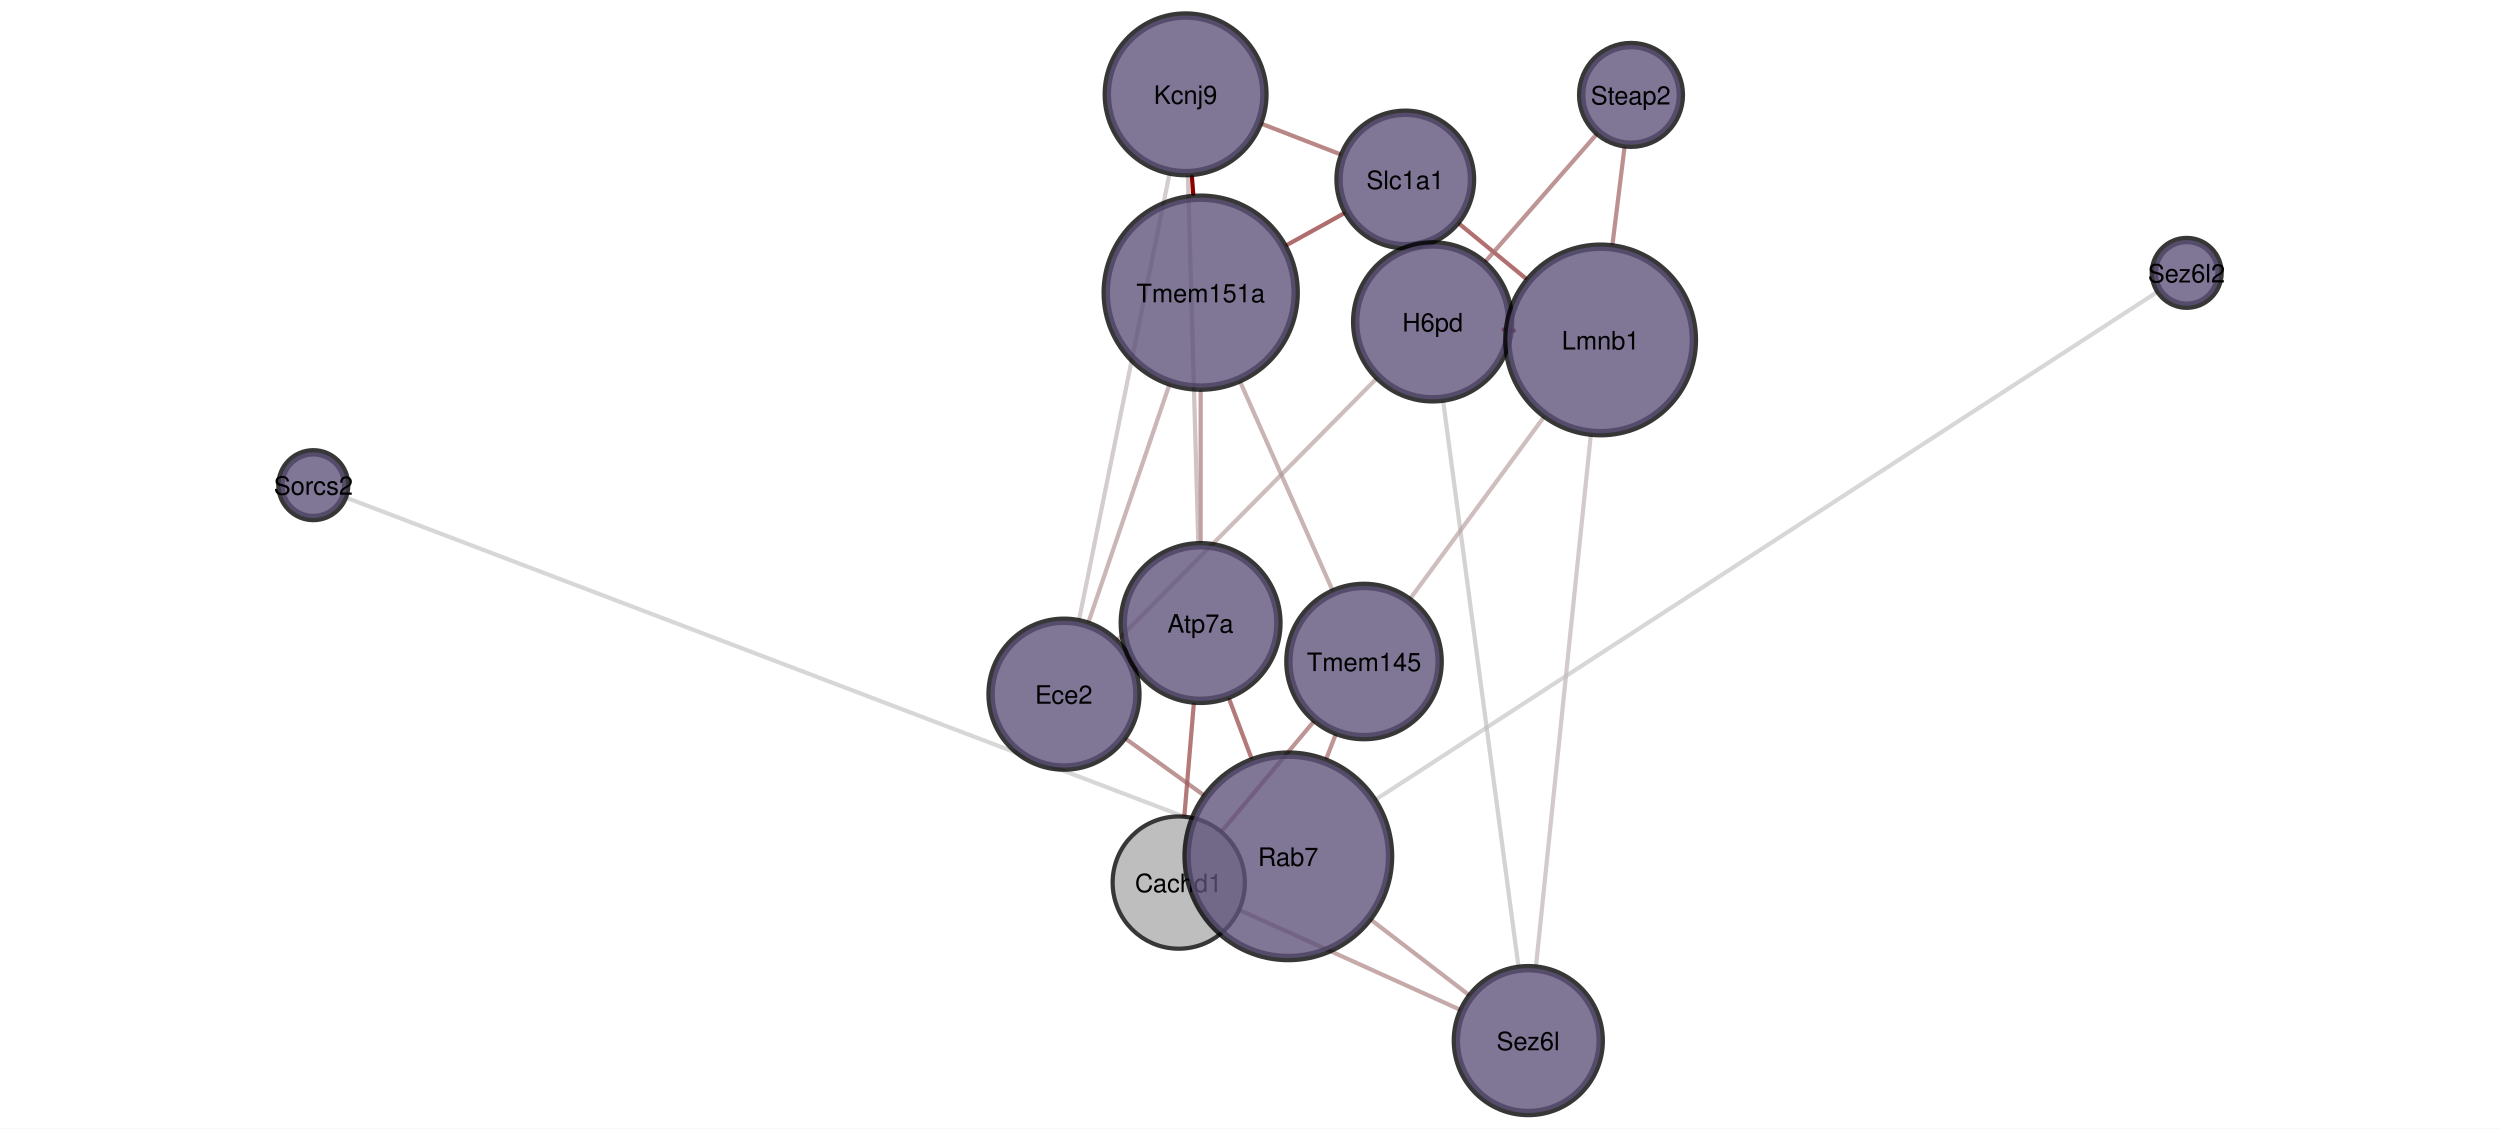
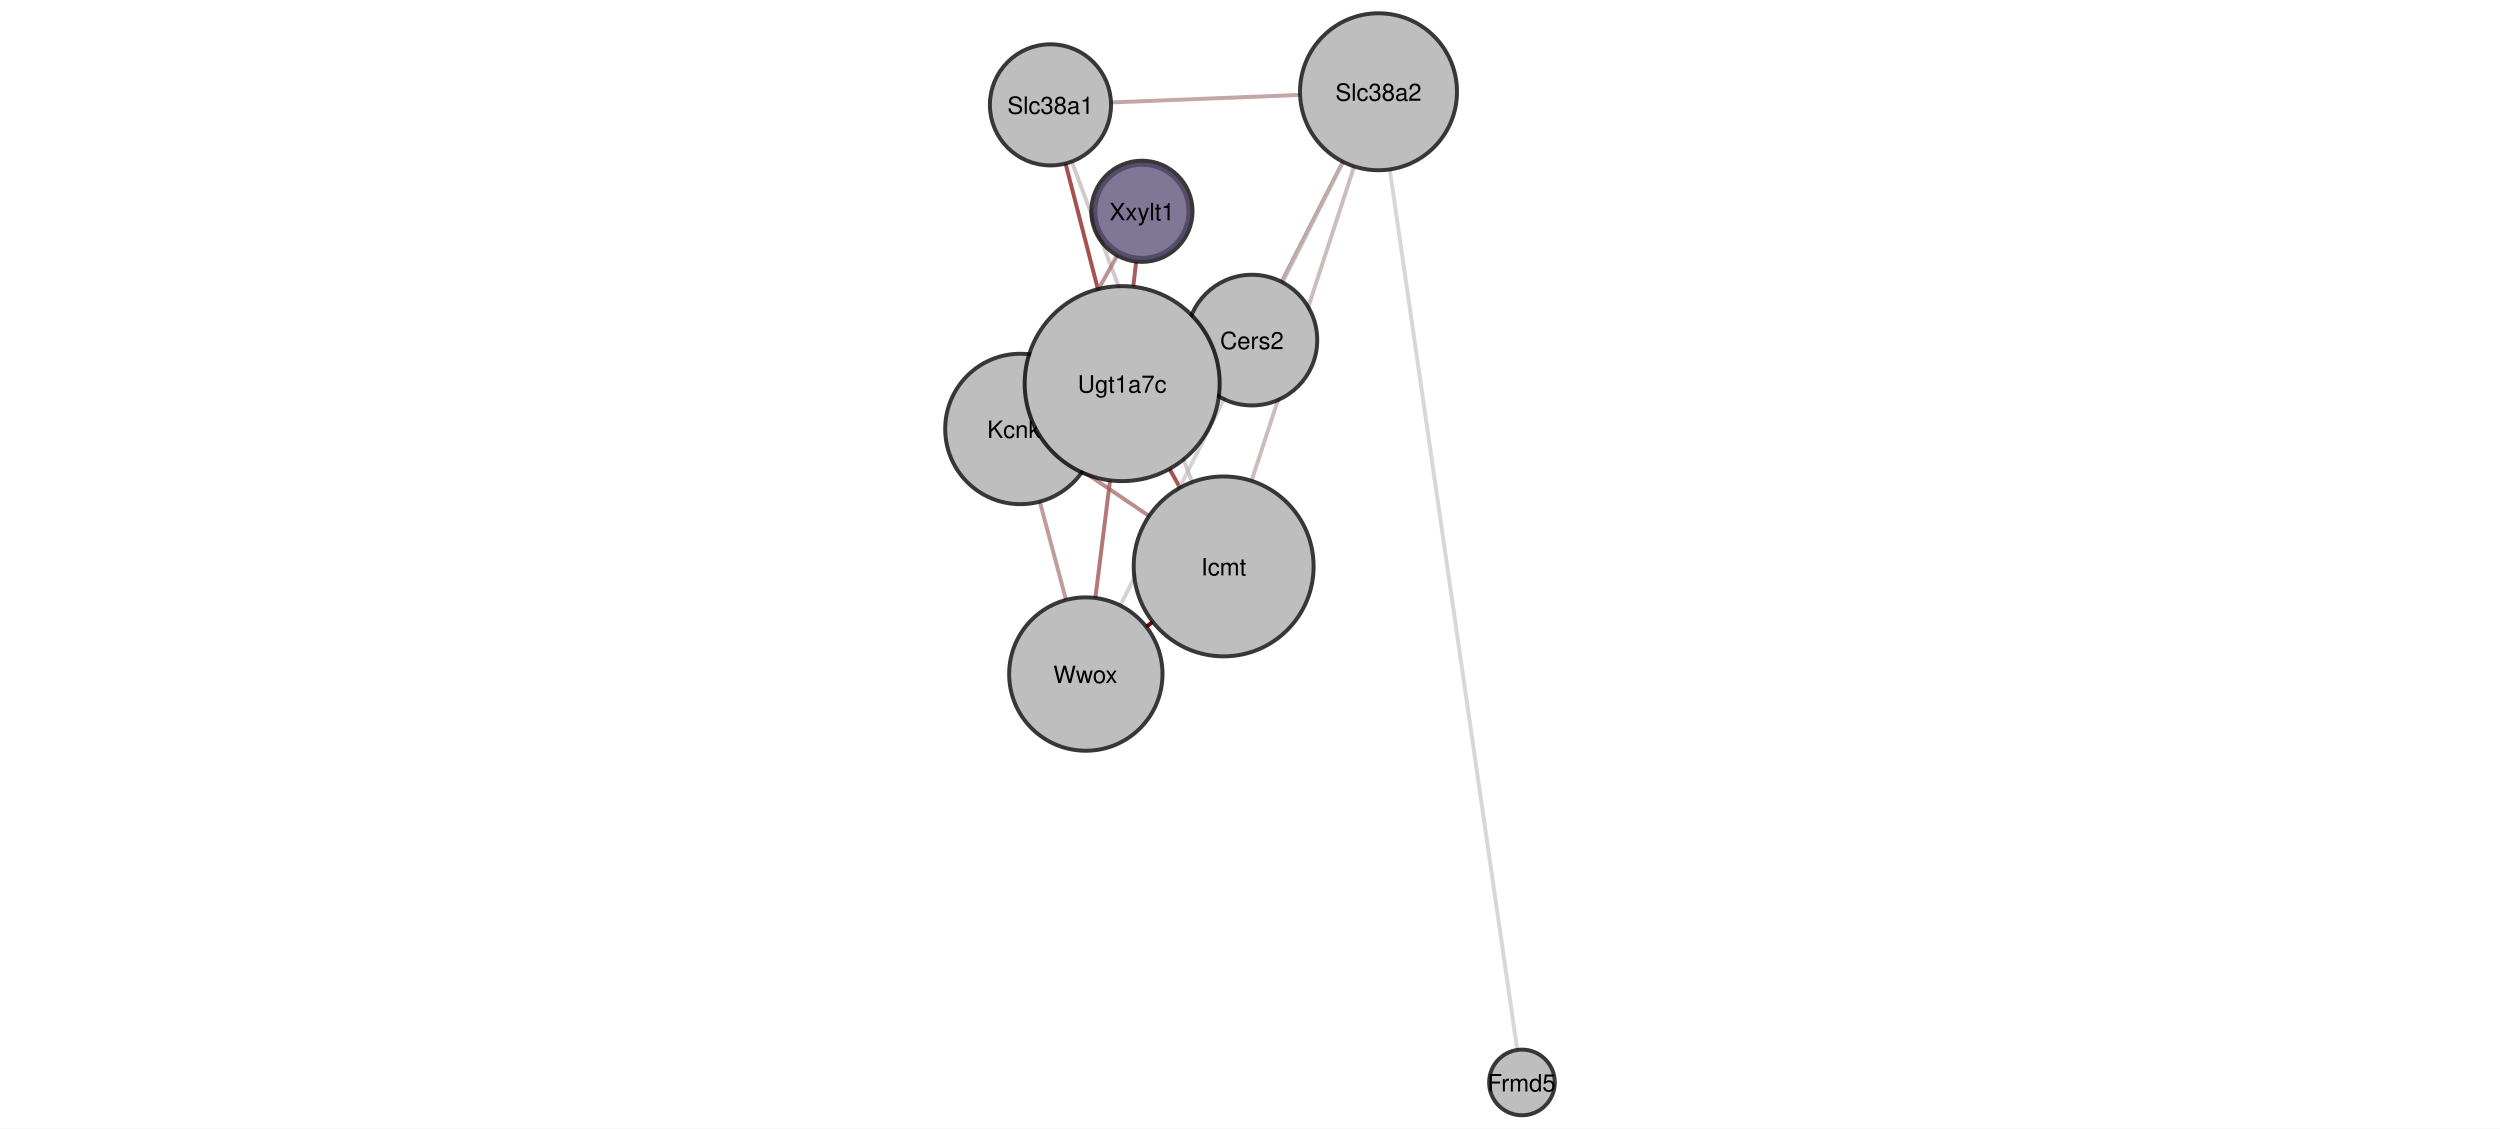
<svg xmlns="http://www.w3.org/2000/svg" version="1.1" baseProfile="full" x="0px" y="0px" width="1513px" height="683px" viewBox="0 0 1513 683">
  <g stroke-linejoin="miter" stroke-dashoffset="0" stroke-dasharray="none" stroke-width="1" stroke-miterlimit="10" stroke-linecap="square">
    <g fill-opacity="1" fill-rule="nonzero" stroke="none" fill="#ffffff">
      <path d="M 0 0 L 1513 0 L 1513 683 L 0 683 L 0 0 z" />
    </g>
-     <g transform="matrix(1.282605, 0, 0, 1.282605, 803.1827, 295.6596)">
-       <g stroke-linejoin="round" stroke-width="2" stroke-linecap="round" fill="none" stroke-opacity="0.608" stroke="#bebdbd">
-         <path d="M -462.009 4.644 L -65.034 155.761" />
-       </g>
-     </g>
-     <g transform="matrix(1.282605, 0, 0, 1.282605, 803.1827, 295.6596)">
-       <g stroke-linejoin="round" stroke-width="2" stroke-linecap="round" fill="none" stroke-opacity="0.788" stroke="#a76767">
-         <path d="M 5.65 -157.931 L -30.241 -171.841" />
-       </g>
-     </g>
-     <g transform="matrix(1.282605, 0, 0, 1.282605, 803.1827, 295.6596)">
-       <g stroke-linejoin="round" stroke-width="2" stroke-linecap="round" fill="none" stroke-opacity="0.831" stroke="#a15252">
-         <path d="M 62.747 -124.576 L 93.497 -99.318" />
-       </g>
-     </g>
-     <g transform="matrix(1.282605, 0, 0, 1.282605, 803.1827, 295.6596)">
-       <g stroke-linejoin="round" stroke-width="2" stroke-linecap="round" fill="none" stroke-opacity="0.835" stroke="#a15050">
-         <path d="M -18.699 -115.085 L 7.573 -129.62" />
-       </g>
-     </g>
-     <g transform="matrix(1.282605, 0, 0, 1.282605, 803.1827, 295.6596)">
-       <g stroke-linejoin="round" stroke-width="2" stroke-linecap="round" fill="none" stroke-opacity="0.761" stroke="#aa7373">
-         <path d="M 75.147 -107.658 L 126.59 -166.516" />
-       </g>
-     </g>
-     <g transform="matrix(1.282605, 0, 0, 1.282605, 803.1827, 295.6596)">
-       <g stroke-linejoin="round" stroke-width="2" stroke-linecap="round" fill="none" stroke-opacity="0.624" stroke="#bcb6b6">
-         <path d="M 54.867 -40.426 L 90.151 224.632" />
-       </g>
-     </g>
-     <g transform="matrix(1.282605, 0, 0, 1.282605, 803.1827, 295.6596)">
-       <g stroke-linejoin="round" stroke-width="2" stroke-linecap="round" fill="none" stroke-opacity="0.941" stroke="#931d1d">
-         <path d="M 88.106 -74.516 L 83.304 -75.032" />
-       </g>
-     </g>
-     <g transform="matrix(1.282605, 0, 0, 1.282605, 803.1827, 295.6596)">
-       <g stroke-linejoin="round" stroke-width="2" stroke-linecap="round" fill="none" stroke-opacity="0.675" stroke="#b59d9d">
-         <path d="M 22.658 -51.246 L -98.385 70.988" />
-       </g>
-     </g>
-     <g transform="matrix(1.282605, 0, 0, 1.282605, 803.1827, 295.6596)">
-       <g stroke-linejoin="round" stroke-width="2" stroke-linecap="round" fill="none" stroke-opacity="0.773" stroke="#a96f6f">
-         <path d="M 140.246 -160.404 L 134.709 -115.772" />
-       </g>
-     </g>
-     <g transform="matrix(1.282605, 0, 0, 1.282605, 803.1827, 295.6596)">
-       <g stroke-linejoin="round" stroke-width="2" stroke-linecap="round" fill="none" stroke-opacity="0.675" stroke="#b69e9e">
-         <path d="M 39.739 51.266 L 101.782 -33.06" />
-       </g>
-     </g>
-     <g transform="matrix(1.282605, 0, 0, 1.282605, 803.1827, 295.6596)">
-       <g stroke-linejoin="round" stroke-width="2" stroke-linecap="round" fill="none" stroke-opacity="0.643" stroke="#baaeae">
-         <path d="M 98.639 224.507 L 124.323 -24.354" />
-       </g>
-     </g>
-     <g transform="matrix(1.282605, 0, 0, 1.282605, 803.1827, 295.6596)">
+     <g transform="matrix(1.204102, 0, 0, 1.204102, 726.0262, 261.1444)">
+       <g stroke-linejoin="round" stroke-width="2" stroke-linecap="round" fill="none" stroke-opacity="1" stroke="#8b0000">
+         <path d="M -24.347 96.25 L -26.047 97.578" />
+       </g>
+     </g>
+     <g transform="matrix(1.204102, 0, 0, 1.204102, 726.0262, 261.1444)">
+       <g stroke-linejoin="round" stroke-width="2" stroke-linecap="round" fill="none" stroke-opacity="0.643" stroke="#b9adad">
+         <path d="M -4.163 24.544 L -63.934 -134.739" />
+       </g>
+     </g>
+     <g transform="matrix(1.204102, 0, 0, 1.204102, 726.0262, 261.1444)">
+       <g stroke-linejoin="round" stroke-width="2" stroke-linecap="round" fill="none" stroke-opacity="0.678" stroke="#b59c9c">
+         <path d="M 26.403 23.877 L 77.354 -132.31" />
+       </g>
+     </g>
+     <g transform="matrix(1.204102, 0, 0, 1.204102, 726.0262, 261.1444)">
+       <g stroke-linejoin="round" stroke-width="2" stroke-linecap="round" fill="none" stroke-opacity="0.878" stroke="#9b3b3b">
+         <path d="M -10.359 27.408 L -14.666 19.651" />
+       </g>
+     </g>
+     <g transform="matrix(1.204102, 0, 0, 1.204102, 726.0262, 261.1444)">
+       <g stroke-linejoin="round" stroke-width="2" stroke-linecap="round" fill="none" stroke-opacity="0.776" stroke="#a86c6c">
+         <path d="M -26.207 41.923 L -57.954 20.454" />
+       </g>
+     </g>
+     <g transform="matrix(1.204102, 0, 0, 1.204102, 726.0262, 261.1444)">
+       <g stroke-linejoin="round" stroke-width="2" stroke-linecap="round" fill="none" stroke-opacity="0.749" stroke="#ac7979">
+         <path d="M 41.629 -76.085 L 71.527 -134.728" />
+       </g>
+     </g>
+     <g transform="matrix(1.204102, 0, 0, 1.204102, 726.0262, 261.1444)">
+       <g stroke-linejoin="round" stroke-width="2" stroke-linecap="round" fill="none" stroke-opacity="0.925" stroke="#952424">
+         <path d="M -5.818 -35.176 L 8.466 -39.969" />
+       </g>
+     </g>
+     <g transform="matrix(1.204102, 0, 0, 1.204102, 726.0262, 261.1444)">
+       <g stroke-linejoin="round" stroke-width="2" stroke-linecap="round" fill="none" stroke-opacity="0.82" stroke="#a25757">
+         <path d="M -5.329 -33.814 L -53.872 -15.181" />
+       </g>
+     </g>
+     <g transform="matrix(1.204102, 0, 0, 1.204102, 726.0262, 261.1444)">
+       <g stroke-linejoin="round" stroke-width="2" stroke-linecap="round" fill="none" stroke-opacity="0.725" stroke="#af8585">
+         <path d="M -43.565 -165.43 L 49.484 -169.147" />
+       </g>
+     </g>
+     <g transform="matrix(1.204102, 0, 0, 1.204102, 726.0262, 261.1444)">
+       <g stroke-linejoin="round" stroke-width="2" stroke-linecap="round" fill="none" stroke-opacity="0.882" stroke="#9a3939">
+         <path d="M -67.147 -133.726 L -51.393 -72.487" />
+       </g>
+     </g>
+     <g transform="matrix(1.204102, 0, 0, 1.204102, 726.0262, 261.1444)">
+       <g stroke-linejoin="round" stroke-width="2" stroke-linecap="round" fill="none" stroke-opacity="0.769" stroke="#a97171">
+         <path d="M -41.902 -87.602 L -71.181 -35.153" />
+       </g>
+     </g>
+     <g transform="matrix(1.204102, 0, 0, 1.204102, 726.0262, 261.1444)">
+       <g stroke-linejoin="round" stroke-width="2" stroke-linecap="round" fill="none" stroke-opacity="0.863" stroke="#9d4242">
+         <path d="M -33.249 -73.739 L -32.025 -84.421" />
+       </g>
+     </g>
+     <g transform="matrix(1.204102, 0, 0, 1.204102, 726.0262, 261.1444)">
+       <g stroke-linejoin="round" stroke-width="2" stroke-linecap="round" fill="none" stroke-opacity="0.624" stroke="#bcb7b7">
+         <path d="M -39.452 86.588 L 71.734 -134.624" />
+       </g>
+     </g>
+     <g transform="matrix(1.204102, 0, 0, 1.204102, 726.0262, 261.1444)">
+       <g stroke-linejoin="round" stroke-width="2" stroke-linecap="round" fill="none" stroke-opacity="0.816" stroke="#a35858">
+         <path d="M -52.297 82.683 L -45.146 25.549" />
+       </g>
+     </g>
+     <g transform="matrix(1.204102, 0, 0, 1.204102, 726.0262, 261.1444)">
+       <g stroke-linejoin="round" stroke-width="2" stroke-linecap="round" fill="none" stroke-opacity="0.745" stroke="#ac7b7b">
+         <path d="M -67.404 83.714 L -80.086 36.205" />
+       </g>
+     </g>
+     <g transform="matrix(1.204102, 0, 0, 1.204102, 726.0262, 261.1444)">
      <g stroke-linejoin="round" stroke-width="2" stroke-linecap="round" fill="none" stroke-opacity="0.608" stroke="#bebebe">
-         <path d="M 390.912 -92.234 L 23.627 146.315" />
-       </g>
-     </g>
-     <g transform="matrix(1.282605, 0, 0, 1.282605, 803.1827, 295.6596)">
-       <g stroke-linejoin="round" stroke-width="2" stroke-linecap="round" fill="none" stroke-opacity="0.737" stroke="#ad7f7f">
-         <path d="M -59.674 -45.61 L -59.694 24.753" />
-       </g>
-     </g>
-     <g transform="matrix(1.282605, 0, 0, 1.282605, 803.1827, 295.6596)">
-       <g stroke-linejoin="round" stroke-width="2" stroke-linecap="round" fill="none" stroke-opacity="1" stroke="#8b0000">
-         <path d="M -63.212 -139.1 L -63.807 -146.928" />
-       </g>
-     </g>
-     <g transform="matrix(1.282605, 0, 0, 1.282605, 803.1827, 295.6596)">
-       <g stroke-linejoin="round" stroke-width="2" stroke-linecap="round" fill="none" stroke-opacity="0.69" stroke="#b39696">
-         <path d="M -74.75 -48.108 L -112.357 62.338" />
-       </g>
-     </g>
-     <g transform="matrix(1.282605, 0, 0, 1.282605, 803.1827, 295.6596)">
-       <g stroke-linejoin="round" stroke-width="2" stroke-linecap="round" fill="none" stroke-opacity="0.698" stroke="#b29393">
-         <path d="M 2.148 47.163 L -40.707 -49.618" />
-       </g>
-     </g>
-     <g transform="matrix(1.282605, 0, 0, 1.282605, 803.1827, 295.6596)">
-       <g stroke-linejoin="round" stroke-width="2" stroke-linecap="round" fill="none" stroke-opacity="0.635" stroke="#bab1b1">
-         <path d="M -74.567 -147.597 L -116.887 61.113" />
-       </g>
-     </g>
-     <g transform="matrix(1.282605, 0, 0, 1.282605, 803.1827, 295.6596)">
-       <g stroke-linejoin="round" stroke-width="2" stroke-linecap="round" fill="none" stroke-opacity="0.663" stroke="#b7a4a4">
-         <path d="M -60.803 24.768 L -65.669 -146.831" />
-       </g>
-     </g>
-     <g transform="matrix(1.282605, 0, 0, 1.282605, 803.1827, 295.6596)">
-       <g stroke-linejoin="round" stroke-width="2" stroke-linecap="round" fill="none" stroke-opacity="0.761" stroke="#aa7474">
-         <path d="M -58.827 144.258 L -94.471 118.493" />
-       </g>
-     </g>
-     <g transform="matrix(1.282605, 0, 0, 1.282605, 803.1827, 295.6596)">
-       <g stroke-linejoin="round" stroke-width="2" stroke-linecap="round" fill="none" stroke-opacity="0.718" stroke="#b08989">
-         <path d="M -40.674 199.198 L 61.96 245.592" />
-       </g>
-     </g>
-     <g transform="matrix(1.282605, 0, 0, 1.282605, 803.1827, 295.6596)">
-       <g stroke-linejoin="round" stroke-width="2" stroke-linecap="round" fill="none" stroke-opacity="0.812" stroke="#a35b5b">
-         <path d="M -67.313 153.851 L -62.952 102.047" />
-       </g>
-     </g>
-     <g transform="matrix(1.282605, 0, 0, 1.282605, 803.1827, 295.6596)">
-       <g stroke-linejoin="round" stroke-width="2" stroke-linecap="round" fill="none" stroke-opacity="0.761" stroke="#aa7474">
-         <path d="M -6.799 110.503 L -49.332 161.257" />
-       </g>
-     </g>
-     <g transform="matrix(1.282605, 0, 0, 1.282605, 803.1827, 295.6596)">
-       <g stroke-linejoin="round" stroke-width="2" stroke-linecap="round" fill="none" stroke-opacity="0.722" stroke="#af8787">
-         <path d="M 66.231 238.46 L 21.353 204.001" />
-       </g>
-     </g>
-     <g transform="matrix(1.282605, 0, 0, 1.282605, 803.1827, 295.6596)">
-       <g stroke-linejoin="round" stroke-width="2" stroke-linecap="round" fill="none" stroke-opacity="0.761" stroke="#aa7373">
-         <path d="M 3.761 116.747 L -0.2 126.942" />
-       </g>
-     </g>
-     <g transform="matrix(1.282605, 0, 0, 1.282605, 803.1827, 295.6596)">
-       <g stroke-linejoin="round" stroke-width="2" stroke-linecap="round" fill="none" stroke-opacity="0.812" stroke="#a35b5b">
-         <path d="M -46.077 99.705 L -35.906 126.75" />
-       </g>
-     </g>
-     <g transform="matrix(1.282605, 0, 0, 1.282605, 803.1827, 295.6596)">
-       <g stroke-linejoin="round" stroke-width="4" stroke-linecap="round" fill="none" stroke-opacity="0.784" stroke="#000000">
-         <path d="M -462.863 -1.586 C -462.863 6.98 -469.807 13.924 -478.373 13.924 C -486.938 13.924 -493.882 6.98 -493.882 -1.586 C -493.882 -10.151 -486.938 -17.095 -478.373 -17.095 C -469.807 -17.095 -462.863 -10.151 -462.863 -1.586 z" />
-       </g>
-     </g>
-     <g transform="matrix(1.282605, 0, 0, 1.282605, 803.1827, 295.6596)">
+         <path d="M 95.694 -130.733 L 159.495 309.857" />
+       </g>
+     </g>
+     <g transform="matrix(1.204102, 0, 0, 1.204102, 726.0262, 261.1444)">
+       <g stroke-linejoin="round" stroke-width="4" stroke-linecap="round" fill="none" stroke-opacity="0.784" stroke="#000000">
+         <path d="M 56.281 67.808 C 56.281 92.224 36.488 112.017 12.072 112.017 C -12.344 112.017 -32.137 92.224 -32.137 67.808 C -32.137 43.392 -12.344 23.599 12.072 23.599 C 36.488 23.599 56.281 43.392 56.281 67.808 z" />
+       </g>
+     </g>
+     <g transform="matrix(1.204102, 0, 0, 1.204102, 726.0262, 261.1444)">
+       <g fill-opacity="1" fill-rule="nonzero" stroke="none" fill="#bebebe">
+         <path d="M 56.281 67.808 C 56.281 92.224 36.488 112.017 12.072 112.017 C -12.344 112.017 -32.137 92.224 -32.137 67.808 C -32.137 43.392 -12.344 23.599 12.072 23.599 C 36.488 23.599 56.281 43.392 56.281 67.808 z" />
+       </g>
+     </g>
+     <g transform="matrix(1.204102, 0, 0, 1.204102, 726.9171, 348.2319)">
+       <text fill-opacity="1" font-style="normal" font-family="Helvetica" font-weight="normal" stroke="none" fill="#000000" font-size="12" x="0" y="0">Icmt</text>
+     </g>
+     <g transform="matrix(1.204102, 0, 0, 1.204102, 726.0262, 261.1444)">
+       <g stroke-linejoin="round" stroke-width="4" stroke-linecap="round" fill="none" stroke-opacity="0.784" stroke="#000000">
+         <path d="M 58.097 -45.94 C 58.097 -28.357 43.843 -14.103 26.26 -14.103 C 8.678 -14.103 -5.576 -28.357 -5.576 -45.94 C -5.576 -63.523 8.678 -77.776 26.26 -77.776 C 43.843 -77.776 58.097 -63.523 58.097 -45.94 z" />
+       </g>
+     </g>
+     <g transform="matrix(1.204102, 0, 0, 1.204102, 726.0262, 261.1444)">
+       <g fill-opacity="1" fill-rule="nonzero" stroke="none" fill="#bebebe">
+         <path d="M 58.097 -45.94 C 58.097 -28.357 43.843 -14.103 26.26 -14.103 C 8.678 -14.103 -5.576 -28.357 -5.576 -45.94 C -5.576 -63.523 8.678 -77.776 26.26 -77.776 C 43.843 -77.776 58.097 -63.523 58.097 -45.94 z" />
+       </g>
+     </g>
+     <g transform="matrix(1.204102, 0, 0, 1.204102, 738.3749, 211.2677)">
+       <text fill-opacity="1" font-style="normal" font-family="Helvetica" font-weight="normal" stroke="none" fill="#000000" font-size="12" x="0" y="0">Cers2</text>
+     </g>
+     <g transform="matrix(1.204102, 0, 0, 1.204102, 726.0262, 261.1444)">
+       <g stroke-linejoin="round" stroke-width="4" stroke-linecap="round" fill="none" stroke-opacity="0.784" stroke="#000000">
+         <path d="M -45.54 -164.175 C -45.54 -147.916 -58.72 -134.735 -74.98 -134.735 C -91.239 -134.735 -104.42 -147.916 -104.42 -164.175 C -104.42 -180.434 -91.239 -193.615 -74.98 -193.615 C -58.72 -193.615 -45.54 -180.434 -45.54 -164.175 z" />
+       </g>
+     </g>
+     <g transform="matrix(1.204102, 0, 0, 1.204102, 726.0262, 261.1444)">
+       <g fill-opacity="1" fill-rule="nonzero" stroke="none" fill="#bebebe">
+         <path d="M -45.54 -164.175 C -45.54 -147.916 -58.72 -134.735 -74.98 -134.735 C -91.239 -134.735 -104.42 -147.916 -104.42 -164.175 C -104.42 -180.434 -91.239 -193.615 -74.98 -193.615 C -58.72 -193.615 -45.54 -180.434 -45.54 -164.175 z" />
+       </g>
+     </g>
+     <g transform="matrix(1.204102, 0, 0, 1.204102, 609.6351, 68.90083)">
+       <text fill-opacity="1" font-style="normal" font-family="Helvetica" font-weight="normal" stroke="none" fill="#000000" font-size="12" x="0" y="0">Slc38a1</text>
+     </g>
+     <g transform="matrix(1.204102, 0, 0, 1.204102, 726.0262, 261.1444)">
+       <g stroke-linejoin="round" stroke-width="4" stroke-linecap="round" fill="none" stroke-opacity="0.784" stroke="#000000">
+         <path d="M -4.587 -110.68 C -4.587 -97.188 -15.526 -86.249 -29.018 -86.249 C -42.511 -86.249 -53.45 -97.188 -53.45 -110.68 C -53.45 -124.173 -42.511 -135.112 -29.018 -135.112 C -15.526 -135.112 -4.587 -124.173 -4.587 -110.68 z" />
+       </g>
+     </g>
+     <g transform="matrix(1.204102, 0, 0, 1.204102, 726.0262, 261.1444)">
      <g fill-opacity="0.784" fill-rule="nonzero" stroke="none" fill="#5d5179">
-         <path d="M -462.863 -1.586 C -462.863 6.98 -469.807 13.924 -478.373 13.924 C -486.938 13.924 -493.882 6.98 -493.882 -1.586 C -493.882 -10.151 -486.938 -17.095 -478.373 -17.095 C -469.807 -17.095 -462.863 -10.151 -462.863 -1.586 z" />
-       </g>
-     </g>
-     <g transform="matrix(1.282605, 0, 0, 1.282605, 165.6686, 299.4203)">
-       <text fill-opacity="1" font-style="normal" font-family="Helvetica" font-weight="normal" stroke="none" fill="#000000" font-size="12" x="0" y="0">Sorcs2</text>
-     </g>
-     <g transform="matrix(1.282605, 0, 0, 1.282605, 803.1827, 295.6596)">
-       <g stroke-linejoin="round" stroke-width="4" stroke-linecap="round" fill="none" stroke-opacity="0.784" stroke="#000000">
-         <path d="M 68.358 -145.83 C 68.358 -128.442 54.261 -114.345 36.873 -114.345 C 19.484 -114.345 5.387 -128.442 5.387 -145.83 C 5.387 -163.219 19.484 -177.316 36.873 -177.316 C 54.261 -177.316 68.358 -163.219 68.358 -145.83 z" />
-       </g>
-     </g>
-     <g transform="matrix(1.282605, 0, 0, 1.282605, 803.1827, 295.6596)">
-       <g fill-opacity="0.784" fill-rule="nonzero" stroke="none" fill="#5d5179">
-         <path d="M 68.358 -145.83 C 68.358 -128.442 54.261 -114.345 36.873 -114.345 C 19.484 -114.345 5.387 -128.442 5.387 -145.83 C 5.387 -163.219 19.484 -177.316 36.873 -177.316 C 54.261 -177.316 68.358 -163.219 68.358 -145.83 z" />
-       </g>
-     </g>
-     <g transform="matrix(1.282605, 0, 0, 1.282605, 826.9454, 114.4112)">
-       <text fill-opacity="1" font-style="normal" font-family="Helvetica" font-weight="normal" stroke="none" fill="#000000" font-size="12" x="0" y="0">Slc1a1</text>
-     </g>
-     <g transform="matrix(1.282605, 0, 0, 1.282605, 803.1827, 295.6596)">
-       <g stroke-linejoin="round" stroke-width="4" stroke-linecap="round" fill="none" stroke-opacity="0.784" stroke="#000000">
-         <path d="M 86.326 -78.635 C 86.326 -58.451 69.964 -42.089 49.78 -42.089 C 29.597 -42.089 13.234 -58.451 13.234 -78.635 C 13.234 -98.819 29.597 -115.181 49.78 -115.181 C 69.964 -115.181 86.326 -98.819 86.326 -78.635 z" />
-       </g>
-     </g>
-     <g transform="matrix(1.282605, 0, 0, 1.282605, 803.1827, 295.6596)">
-       <g fill-opacity="0.784" fill-rule="nonzero" stroke="none" fill="#5d5179">
-         <path d="M 86.326 -78.635 C 86.326 -58.451 69.964 -42.089 49.78 -42.089 C 29.597 -42.089 13.234 -58.451 13.234 -78.635 C 13.234 -98.819 29.597 -115.181 49.78 -115.181 C 69.964 -115.181 86.326 -98.819 86.326 -78.635 z" />
-       </g>
-     </g>
-     <g transform="matrix(1.282605, 0, 0, 1.282605, 848.634, 200.5964)">
-       <text fill-opacity="1" font-style="normal" font-family="Helvetica" font-weight="normal" stroke="none" fill="#000000" font-size="12" x="0" y="0">H6pd</text>
-     </g>
-     <g transform="matrix(1.282605, 0, 0, 1.282605, 803.1827, 295.6596)">
-       <g stroke-linejoin="round" stroke-width="4" stroke-linecap="round" fill="none" stroke-opacity="0.784" stroke="#000000">
-         <path d="M 166.912 -185.734 C 166.912 -172.742 156.38 -162.21 143.388 -162.21 C 130.395 -162.21 119.863 -172.742 119.863 -185.734 C 119.863 -198.726 130.395 -209.259 143.388 -209.259 C 156.38 -209.259 166.912 -198.726 166.912 -185.734 z" />
-       </g>
-     </g>
-     <g transform="matrix(1.282605, 0, 0, 1.282605, 803.1827, 295.6596)">
-       <g fill-opacity="0.784" fill-rule="nonzero" stroke="none" fill="#5d5179">
-         <path d="M 166.912 -185.734 C 166.912 -172.742 156.38 -162.21 143.388 -162.21 C 130.395 -162.21 119.863 -172.742 119.863 -185.734 C 119.863 -198.726 130.395 -209.259 143.388 -209.259 C 156.38 -209.259 166.912 -198.726 166.912 -185.734 z" />
-       </g>
-     </g>
-     <g transform="matrix(1.282605, 0, 0, 1.282605, 962.7014, 63.23023)">
-       <text fill-opacity="1" font-style="normal" font-family="Helvetica" font-weight="normal" stroke="none" fill="#000000" font-size="12" x="0" y="0">Steap2</text>
-     </g>
-     <g transform="matrix(1.282605, 0, 0, 1.282605, 803.1827, 295.6596)">
-       <g stroke-linejoin="round" stroke-width="4" stroke-linecap="round" fill="none" stroke-opacity="0.784" stroke="#000000">
-         <path d="M 173.051 -70.116 C 173.051 -45.813 153.35 -26.111 129.046 -26.111 C 104.743 -26.111 85.041 -45.813 85.041 -70.116 C 85.041 -94.42 104.743 -114.121 129.046 -114.121 C 153.35 -114.121 173.051 -94.42 173.051 -70.116 z" />
-       </g>
-     </g>
-     <g transform="matrix(1.282605, 0, 0, 1.282605, 803.1827, 295.6596)">
-       <g fill-opacity="0.784" fill-rule="nonzero" stroke="none" fill="#5d5179">
-         <path d="M 173.051 -70.116 C 173.051 -45.813 153.35 -26.111 129.046 -26.111 C 104.743 -26.111 85.041 -45.813 85.041 -70.116 C 85.041 -94.42 104.743 -114.121 129.046 -114.121 C 153.35 -114.121 173.051 -94.42 173.051 -70.116 z" />
-       </g>
-     </g>
-     <g transform="matrix(1.282605, 0, 0, 1.282605, 945.1675, 211.5227)">
-       <text fill-opacity="1" font-style="normal" font-family="Helvetica" font-weight="normal" stroke="none" fill="#000000" font-size="12" x="0" y="0">Lmnb1</text>
-     </g>
-     <g transform="matrix(1.282605, 0, 0, 1.282605, 803.1827, 295.6596)">
-       <g stroke-linejoin="round" stroke-width="4" stroke-linecap="round" fill="none" stroke-opacity="0.784" stroke="#000000">
-         <path d="M 421.088 -101.766 C 421.088 -93.205 414.149 -86.266 405.588 -86.266 C 397.028 -86.266 390.088 -93.205 390.088 -101.766 C 390.088 -110.326 397.028 -117.266 405.588 -117.266 C 414.149 -117.266 421.088 -110.326 421.088 -101.766 z" />
-       </g>
-     </g>
-     <g transform="matrix(1.282605, 0, 0, 1.282605, 803.1827, 295.6596)">
-       <g fill-opacity="0.784" fill-rule="nonzero" stroke="none" fill="#5d5179">
-         <path d="M 421.088 -101.766 C 421.088 -93.205 414.149 -86.266 405.588 -86.266 C 397.028 -86.266 390.088 -93.205 390.088 -101.766 C 390.088 -110.326 397.028 -117.266 405.588 -117.266 C 414.149 -117.266 421.088 -110.326 421.088 -101.766 z" />
-       </g>
-     </g>
-     <g transform="matrix(1.282605, 0, 0, 1.282605, 1299.862, 170.9287)">
-       <text fill-opacity="1" font-style="normal" font-family="Helvetica" font-weight="normal" stroke="none" fill="#000000" font-size="12" x="0" y="0">Sez6l2</text>
-     </g>
-     <g transform="matrix(1.282605, 0, 0, 1.282605, 803.1827, 295.6596)">
-       <g stroke-linejoin="round" stroke-width="4" stroke-linecap="round" fill="none" stroke-opacity="0.784" stroke="#000000">
-         <path d="M -14.848 -92.422 C -14.848 -67.673 -34.912 -47.61 -59.661 -47.61 C -84.41 -47.61 -104.474 -67.673 -104.474 -92.422 C -104.474 -117.172 -84.41 -137.235 -59.661 -137.235 C -34.912 -137.235 -14.848 -117.172 -14.848 -92.422 z" />
-       </g>
-     </g>
-     <g transform="matrix(1.282605, 0, 0, 1.282605, 803.1827, 295.6596)">
-       <g fill-opacity="0.784" fill-rule="nonzero" stroke="none" fill="#5d5179">
-         <path d="M -14.848 -92.422 C -14.848 -67.673 -34.912 -47.61 -59.661 -47.61 C -84.41 -47.61 -104.474 -67.673 -104.474 -92.422 C -104.474 -117.172 -84.41 -137.235 -59.661 -137.235 C -34.912 -137.235 -14.848 -117.172 -14.848 -92.422 z" />
-       </g>
-     </g>
-     <g transform="matrix(1.282605, 0, 0, 1.282605, 687.7397, 182.9126)">
-       <text fill-opacity="1" font-style="normal" font-family="Helvetica" font-weight="normal" stroke="none" fill="#000000" font-size="12" x="0" y="0">Tmem151a</text>
-     </g>
-     <g transform="matrix(1.282605, 0, 0, 1.282605, 803.1827, 295.6596)">
-       <g stroke-linejoin="round" stroke-width="4" stroke-linecap="round" fill="none" stroke-opacity="0.784" stroke="#000000">
-         <path d="M -29.593 -186.003 C -29.593 -165.465 -46.242 -148.816 -66.78 -148.816 C -87.318 -148.816 -103.967 -165.465 -103.967 -186.003 C -103.967 -206.541 -87.318 -223.19 -66.78 -223.19 C -46.242 -223.19 -29.593 -206.541 -29.593 -186.003 z" />
-       </g>
-     </g>
-     <g transform="matrix(1.282605, 0, 0, 1.282605, 803.1827, 295.6596)">
-       <g fill-opacity="0.784" fill-rule="nonzero" stroke="none" fill="#5d5179">
-         <path d="M -29.593 -186.003 C -29.593 -165.465 -46.242 -148.816 -66.78 -148.816 C -87.318 -148.816 -103.967 -165.465 -103.967 -186.003 C -103.967 -206.541 -87.318 -223.19 -66.78 -223.19 C -46.242 -223.19 -29.593 -206.541 -29.593 -186.003 z" />
-       </g>
-     </g>
-     <g transform="matrix(1.282605, 0, 0, 1.282605, 698.2804, 62.88594)">
-       <text fill-opacity="1" font-style="normal" font-family="Helvetica" font-weight="normal" stroke="none" fill="#000000" font-size="12" x="0" y="0">Kcnj9</text>
-     </g>
-     <g transform="matrix(1.282605, 0, 0, 1.282605, 803.1827, 295.6596)">
-       <g stroke-linejoin="round" stroke-width="4" stroke-linecap="round" fill="none" stroke-opacity="0.784" stroke="#000000">
-         <path d="M -89.525 97.026 C -89.525 116.16 -105.036 131.671 -124.169 131.671 C -143.303 131.671 -158.813 116.16 -158.813 97.026 C -158.813 77.893 -143.303 62.382 -124.169 62.382 C -105.036 62.382 -89.525 77.893 -89.525 97.026 z" />
-       </g>
-     </g>
-     <g transform="matrix(1.282605, 0, 0, 1.282605, 803.1827, 295.6596)">
-       <g fill-opacity="0.784" fill-rule="nonzero" stroke="none" fill="#5d5179">
-         <path d="M -89.525 97.026 C -89.525 116.16 -105.036 131.671 -124.169 131.671 C -143.303 131.671 -158.813 116.16 -158.813 97.026 C -158.813 77.893 -143.303 62.382 -124.169 62.382 C -105.036 62.382 -89.525 77.893 -89.525 97.026 z" />
-       </g>
-     </g>
-     <g transform="matrix(1.282605, 0, 0, 1.282605, 626.3822, 425.9)">
-       <text fill-opacity="1" font-style="normal" font-family="Helvetica" font-weight="normal" stroke="none" fill="#000000" font-size="12" x="0" y="0">Ece2</text>
-     </g>
-     <g transform="matrix(1.282605, 0, 0, 1.282605, 803.1827, 295.6596)">
-       <g stroke-linejoin="round" stroke-width="4" stroke-linecap="round" fill="none" stroke-opacity="0.784" stroke="#000000">
-         <path d="M -39.815 185.935 C -39.815 202.613 -53.335 216.133 -70.013 216.133 C -86.691 216.133 -100.211 202.613 -100.211 185.935 C -100.211 169.258 -86.691 155.738 -70.013 155.738 C -53.335 155.738 -39.815 169.258 -39.815 185.935 z" />
-       </g>
-     </g>
-     <g transform="matrix(1.282605, 0, 0, 1.282605, 803.1827, 295.6596)">
-       <g fill-opacity="1" fill-rule="nonzero" stroke="none" fill="#bebebe">
-         <path d="M -39.815 185.935 C -39.815 202.613 -53.335 216.133 -70.013 216.133 C -86.691 216.133 -100.211 202.613 -100.211 185.935 C -100.211 169.258 -86.691 155.738 -70.013 155.738 C -53.335 155.738 -39.815 169.258 -39.815 185.935 z" />
-       </g>
-     </g>
-     <g transform="matrix(1.282605, 0, 0, 1.282605, 686.8587, 539.9354)">
-       <text fill-opacity="1" font-style="normal" font-family="Helvetica" font-weight="normal" stroke="none" fill="#000000" font-size="12" x="0" y="0">Cachd1</text>
-     </g>
-     <g transform="matrix(1.282605, 0, 0, 1.282605, 803.1827, 295.6596)">
-       <g stroke-linejoin="round" stroke-width="4" stroke-linecap="round" fill="none" stroke-opacity="0.784" stroke="#000000">
-         <path d="M 129.102 260.493 C 129.102 279.369 113.8 294.67 94.925 294.67 C 76.05 294.67 60.748 279.369 60.748 260.493 C 60.748 241.618 76.05 226.316 94.925 226.316 C 113.8 226.316 129.102 241.618 129.102 260.493 z" />
-       </g>
-     </g>
-     <g transform="matrix(1.282605, 0, 0, 1.282605, 803.1827, 295.6596)">
-       <g fill-opacity="0.784" fill-rule="nonzero" stroke="none" fill="#5d5179">
-         <path d="M 129.102 260.493 C 129.102 279.369 113.8 294.67 94.925 294.67 C 76.05 294.67 60.748 279.369 60.748 260.493 C 60.748 241.618 76.05 226.316 94.925 226.316 C 113.8 226.316 129.102 241.618 129.102 260.493 z" />
-       </g>
-     </g>
-     <g transform="matrix(1.282605, 0, 0, 1.282605, 905.6835, 635.5635)">
-       <text fill-opacity="1" font-style="normal" font-family="Helvetica" font-weight="normal" stroke="none" fill="#000000" font-size="12" x="0" y="0">Sez6l</text>
-     </g>
-     <g transform="matrix(1.282605, 0, 0, 1.282605, 803.1827, 295.6596)">
-       <g stroke-linejoin="round" stroke-width="4" stroke-linecap="round" fill="none" stroke-opacity="0.784" stroke="#000000">
-         <path d="M 29.695 173.549 C 29.695 200.059 8.205 221.549 -18.305 221.549 C -44.815 221.549 -66.305 200.059 -66.305 173.549 C -66.305 147.04 -44.815 125.549 -18.305 125.549 C 8.205 125.549 29.695 147.04 29.695 173.549 z" />
-       </g>
-     </g>
-     <g transform="matrix(1.282605, 0, 0, 1.282605, 803.1827, 295.6596)">
-       <g fill-opacity="0.784" fill-rule="nonzero" stroke="none" fill="#5d5179">
-         <path d="M 29.695 173.549 C 29.695 200.059 8.205 221.549 -18.305 221.549 C -44.815 221.549 -66.305 200.059 -66.305 173.549 C -66.305 147.04 -44.815 125.549 -18.305 125.549 C 8.205 125.549 29.695 147.04 29.695 173.549 z" />
-       </g>
-     </g>
-     <g transform="matrix(1.282605, 0, 0, 1.282605, 761.3074, 524.0491)">
-       <text fill-opacity="1" font-style="normal" font-family="Helvetica" font-weight="normal" stroke="none" fill="#000000" font-size="12" x="0" y="0">Rab7</text>
-     </g>
-     <g transform="matrix(1.282605, 0, 0, 1.282605, 803.1827, 295.6596)">
-       <g stroke-linejoin="round" stroke-width="4" stroke-linecap="round" fill="none" stroke-opacity="0.784" stroke="#000000">
-         <path d="M -22.99 63.468 C -22.99 83.745 -39.428 100.184 -59.705 100.184 C -79.983 100.184 -96.421 83.745 -96.421 63.468 C -96.421 43.191 -79.983 26.753 -59.705 26.753 C -39.428 26.753 -22.99 43.191 -22.99 63.468 z" />
-       </g>
-     </g>
-     <g transform="matrix(1.282605, 0, 0, 1.282605, 803.1827, 295.6596)">
-       <g fill-opacity="0.784" fill-rule="nonzero" stroke="none" fill="#5d5179">
-         <path d="M -22.99 63.468 C -22.99 83.745 -39.428 100.184 -59.705 100.184 C -79.983 100.184 -96.421 83.745 -96.421 63.468 C -96.421 43.191 -79.983 26.753 -59.705 26.753 C -39.428 26.753 -22.99 43.191 -22.99 63.468 z" />
-       </g>
-     </g>
-     <g transform="matrix(1.282605, 0, 0, 1.282605, 706.4933, 382.8583)">
-       <text fill-opacity="1" font-style="normal" font-family="Helvetica" font-weight="normal" stroke="none" fill="#000000" font-size="12" x="0" y="0">Atp7a</text>
-     </g>
-     <g transform="matrix(1.282605, 0, 0, 1.282605, 803.1827, 295.6596)">
-       <g stroke-linejoin="round" stroke-width="4" stroke-linecap="round" fill="none" stroke-opacity="0.784" stroke="#000000">
-         <path d="M 53.09 81.62 C 53.09 101.328 37.114 117.304 17.406 117.304 C -2.302 117.304 -18.278 101.328 -18.278 81.62 C -18.278 61.912 -2.302 45.936 17.406 45.936 C 37.114 45.936 53.09 61.912 53.09 81.62 z" />
-       </g>
-     </g>
-     <g transform="matrix(1.282605, 0, 0, 1.282605, 803.1827, 295.6596)">
-       <g fill-opacity="0.784" fill-rule="nonzero" stroke="none" fill="#5d5179">
-         <path d="M 53.09 81.62 C 53.09 101.328 37.114 117.304 17.406 117.304 C -2.302 117.304 -18.278 101.328 -18.278 81.62 C -18.278 61.912 -2.302 45.936 17.406 45.936 C 37.114 45.936 53.09 61.912 53.09 81.62 z" />
-       </g>
-     </g>
-     <g transform="matrix(1.282605, 0, 0, 1.282605, 790.8659, 406.14)">
-       <text fill-opacity="1" font-style="normal" font-family="Helvetica" font-weight="normal" stroke="none" fill="#000000" font-size="12" x="0" y="0">Tmem145</text>
+         <path d="M -4.587 -110.68 C -4.587 -97.188 -15.526 -86.249 -29.018 -86.249 C -42.511 -86.249 -53.45 -97.188 -53.45 -110.68 C -53.45 -124.173 -42.511 -135.112 -29.018 -135.112 C -15.526 -135.112 -4.587 -124.173 -4.587 -110.68 z" />
+       </g>
+     </g>
+     <g transform="matrix(1.204102, 0, 0, 1.204102, 671.4114, 133.3135)">
+       <text fill-opacity="1" font-style="normal" font-family="Helvetica" font-weight="normal" stroke="none" fill="#000000" font-size="12" x="0" y="0">Xxylt1</text>
+     </g>
+     <g transform="matrix(1.204102, 0, 0, 1.204102, 726.0262, 261.1444)">
+       <g stroke-linejoin="round" stroke-width="4" stroke-linecap="round" fill="none" stroke-opacity="0.784" stroke="#000000">
+         <path d="M -19.67 121.913 C -19.67 142.644 -36.476 159.45 -57.207 159.45 C -77.938 159.45 -94.744 142.644 -94.744 121.913 C -94.744 101.182 -77.938 84.377 -57.207 84.377 C -36.476 84.377 -19.67 101.182 -19.67 121.913 z" />
+       </g>
+     </g>
+     <g transform="matrix(1.204102, 0, 0, 1.204102, 726.0262, 261.1444)">
+       <g fill-opacity="1" fill-rule="nonzero" stroke="none" fill="#bebebe">
+         <path d="M -19.67 121.913 C -19.67 142.644 -36.476 159.45 -57.207 159.45 C -77.938 159.45 -94.744 142.644 -94.744 121.913 C -94.744 101.182 -77.938 84.377 -57.207 84.377 C -36.476 84.377 -19.67 101.182 -19.67 121.913 z" />
+       </g>
+     </g>
+     <g transform="matrix(1.204102, 0, 0, 1.204102, 637.4766, 413.3802)">
+       <text fill-opacity="1" font-style="normal" font-family="Helvetica" font-weight="normal" stroke="none" fill="#000000" font-size="12" x="0" y="0">Wwox</text>
+     </g>
+     <g transform="matrix(1.204102, 0, 0, 1.204102, 726.0262, 261.1444)">
+       <g stroke-linejoin="round" stroke-width="4" stroke-linecap="round" fill="none" stroke-opacity="0.784" stroke="#000000">
+         <path d="M 128.343 -170.761 C 128.343 -149.528 111.13 -132.316 89.897 -132.316 C 68.664 -132.316 51.452 -149.528 51.452 -170.761 C 51.452 -191.994 68.664 -209.207 89.897 -209.207 C 111.13 -209.207 128.343 -191.994 128.343 -170.761 z" />
+       </g>
+     </g>
+     <g transform="matrix(1.204102, 0, 0, 1.204102, 726.0262, 261.1444)">
+       <g fill-opacity="1" fill-rule="nonzero" stroke="none" fill="#bebebe">
+         <path d="M 128.343 -170.761 C 128.343 -149.528 111.13 -132.316 89.897 -132.316 C 68.664 -132.316 51.452 -149.528 51.452 -170.761 C 51.452 -191.994 68.664 -209.207 89.897 -209.207 C 111.13 -209.207 128.343 -191.994 128.343 -170.761 z" />
+       </g>
+     </g>
+     <g transform="matrix(1.204102, 0, 0, 1.204102, 808.1636, 60.97007)">
+       <text fill-opacity="1" font-style="normal" font-family="Helvetica" font-weight="normal" stroke="none" fill="#000000" font-size="12" x="0" y="0">Slc38a2</text>
+     </g>
+     <g transform="matrix(1.204102, 0, 0, 1.204102, 726.0262, 261.1444)">
+       <g stroke-linejoin="round" stroke-width="4" stroke-linecap="round" fill="none" stroke-opacity="0.784" stroke="#000000">
+         <path d="M -53.296 -1.278 C -53.296 19.044 -69.769 35.518 -90.091 35.518 C -110.413 35.518 -126.887 19.044 -126.887 -1.278 C -126.887 -21.6 -110.413 -38.073 -90.091 -38.073 C -69.769 -38.073 -53.296 -21.6 -53.296 -1.278 z" />
+       </g>
+     </g>
+     <g transform="matrix(1.204102, 0, 0, 1.204102, 726.0262, 261.1444)">
+       <g fill-opacity="1" fill-rule="nonzero" stroke="none" fill="#bebebe">
+         <path d="M -53.296 -1.278 C -53.296 19.044 -69.769 35.518 -90.091 35.518 C -110.413 35.518 -126.887 19.044 -126.887 -1.278 C -126.887 -21.6 -110.413 -38.073 -90.091 -38.073 C -69.769 -38.073 -53.296 -21.6 -53.296 -1.278 z" />
+       </g>
+     </g>
+     <g transform="matrix(1.204102, 0, 0, 1.204102, 597.4681, 265.0452)">
+       <text fill-opacity="1" font-style="normal" font-family="Helvetica" font-weight="normal" stroke="none" fill="#000000" font-size="12" x="0" y="0">Kcnk1</text>
+     </g>
+     <g transform="matrix(1.204102, 0, 0, 1.204102, 726.0262, 261.1444)">
+       <g stroke-linejoin="round" stroke-width="4" stroke-linecap="round" fill="none" stroke-opacity="0.784" stroke="#000000">
+         <path d="M 9.063 -24.064 C 9.063 2.446 -12.427 23.936 -38.937 23.936 C -65.446 23.936 -86.937 2.446 -86.937 -24.064 C -86.937 -50.573 -65.446 -72.064 -38.937 -72.064 C -12.427 -72.064 9.063 -50.573 9.063 -24.064 z" />
+       </g>
+     </g>
+     <g transform="matrix(1.204102, 0, 0, 1.204102, 726.0262, 261.1444)">
+       <g fill-opacity="1" fill-rule="nonzero" stroke="none" fill="#bebebe">
+         <path d="M 9.063 -24.064 C 9.063 2.446 -12.427 23.936 -38.937 23.936 C -65.446 23.936 -86.937 2.446 -86.937 -24.064 C -86.937 -50.573 -65.446 -72.064 -38.937 -72.064 C -12.427 -72.064 9.063 -50.573 9.063 -24.064 z" />
+       </g>
+     </g>
+     <g transform="matrix(1.204102, 0, 0, 1.204102, 652.2337, 237.609)">
+       <text fill-opacity="1" font-style="normal" font-family="Helvetica" font-weight="normal" stroke="none" fill="#000000" font-size="12" x="0" y="0">Ugt1a7c</text>
+     </g>
+     <g transform="matrix(1.204102, 0, 0, 1.204102, 726.0262, 261.1444)">
+       <g stroke-linejoin="round" stroke-width="4" stroke-linecap="round" fill="none" stroke-opacity="0.784" stroke="#000000">
+         <path d="M 177.503 327.177 C 177.503 335.737 170.564 342.677 162.003 342.677 C 153.443 342.677 146.503 335.737 146.503 327.177 C 146.503 318.616 153.443 311.677 162.003 311.677 C 170.564 311.677 177.503 318.616 177.503 327.177 z" />
+       </g>
+     </g>
+     <g transform="matrix(1.204102, 0, 0, 1.204102, 726.0262, 261.1444)">
+       <g fill-opacity="1" fill-rule="nonzero" stroke="none" fill="#bebebe">
+         <path d="M 177.503 327.177 C 177.503 335.737 170.564 342.677 162.003 342.677 C 153.443 342.677 146.503 335.737 146.503 327.177 C 146.503 318.616 153.443 311.677 162.003 311.677 C 170.564 311.677 177.503 318.616 177.503 327.177 z" />
+       </g>
+     </g>
+     <g transform="matrix(1.204102, 0, 0, 1.204102, 900.2214, 660.5378)">
+       <text fill-opacity="1" font-style="normal" font-family="Helvetica" font-weight="normal" stroke="none" fill="#000000" font-size="12" x="0" y="0">Frmd5</text>
    </g>
  </g>
</svg>
